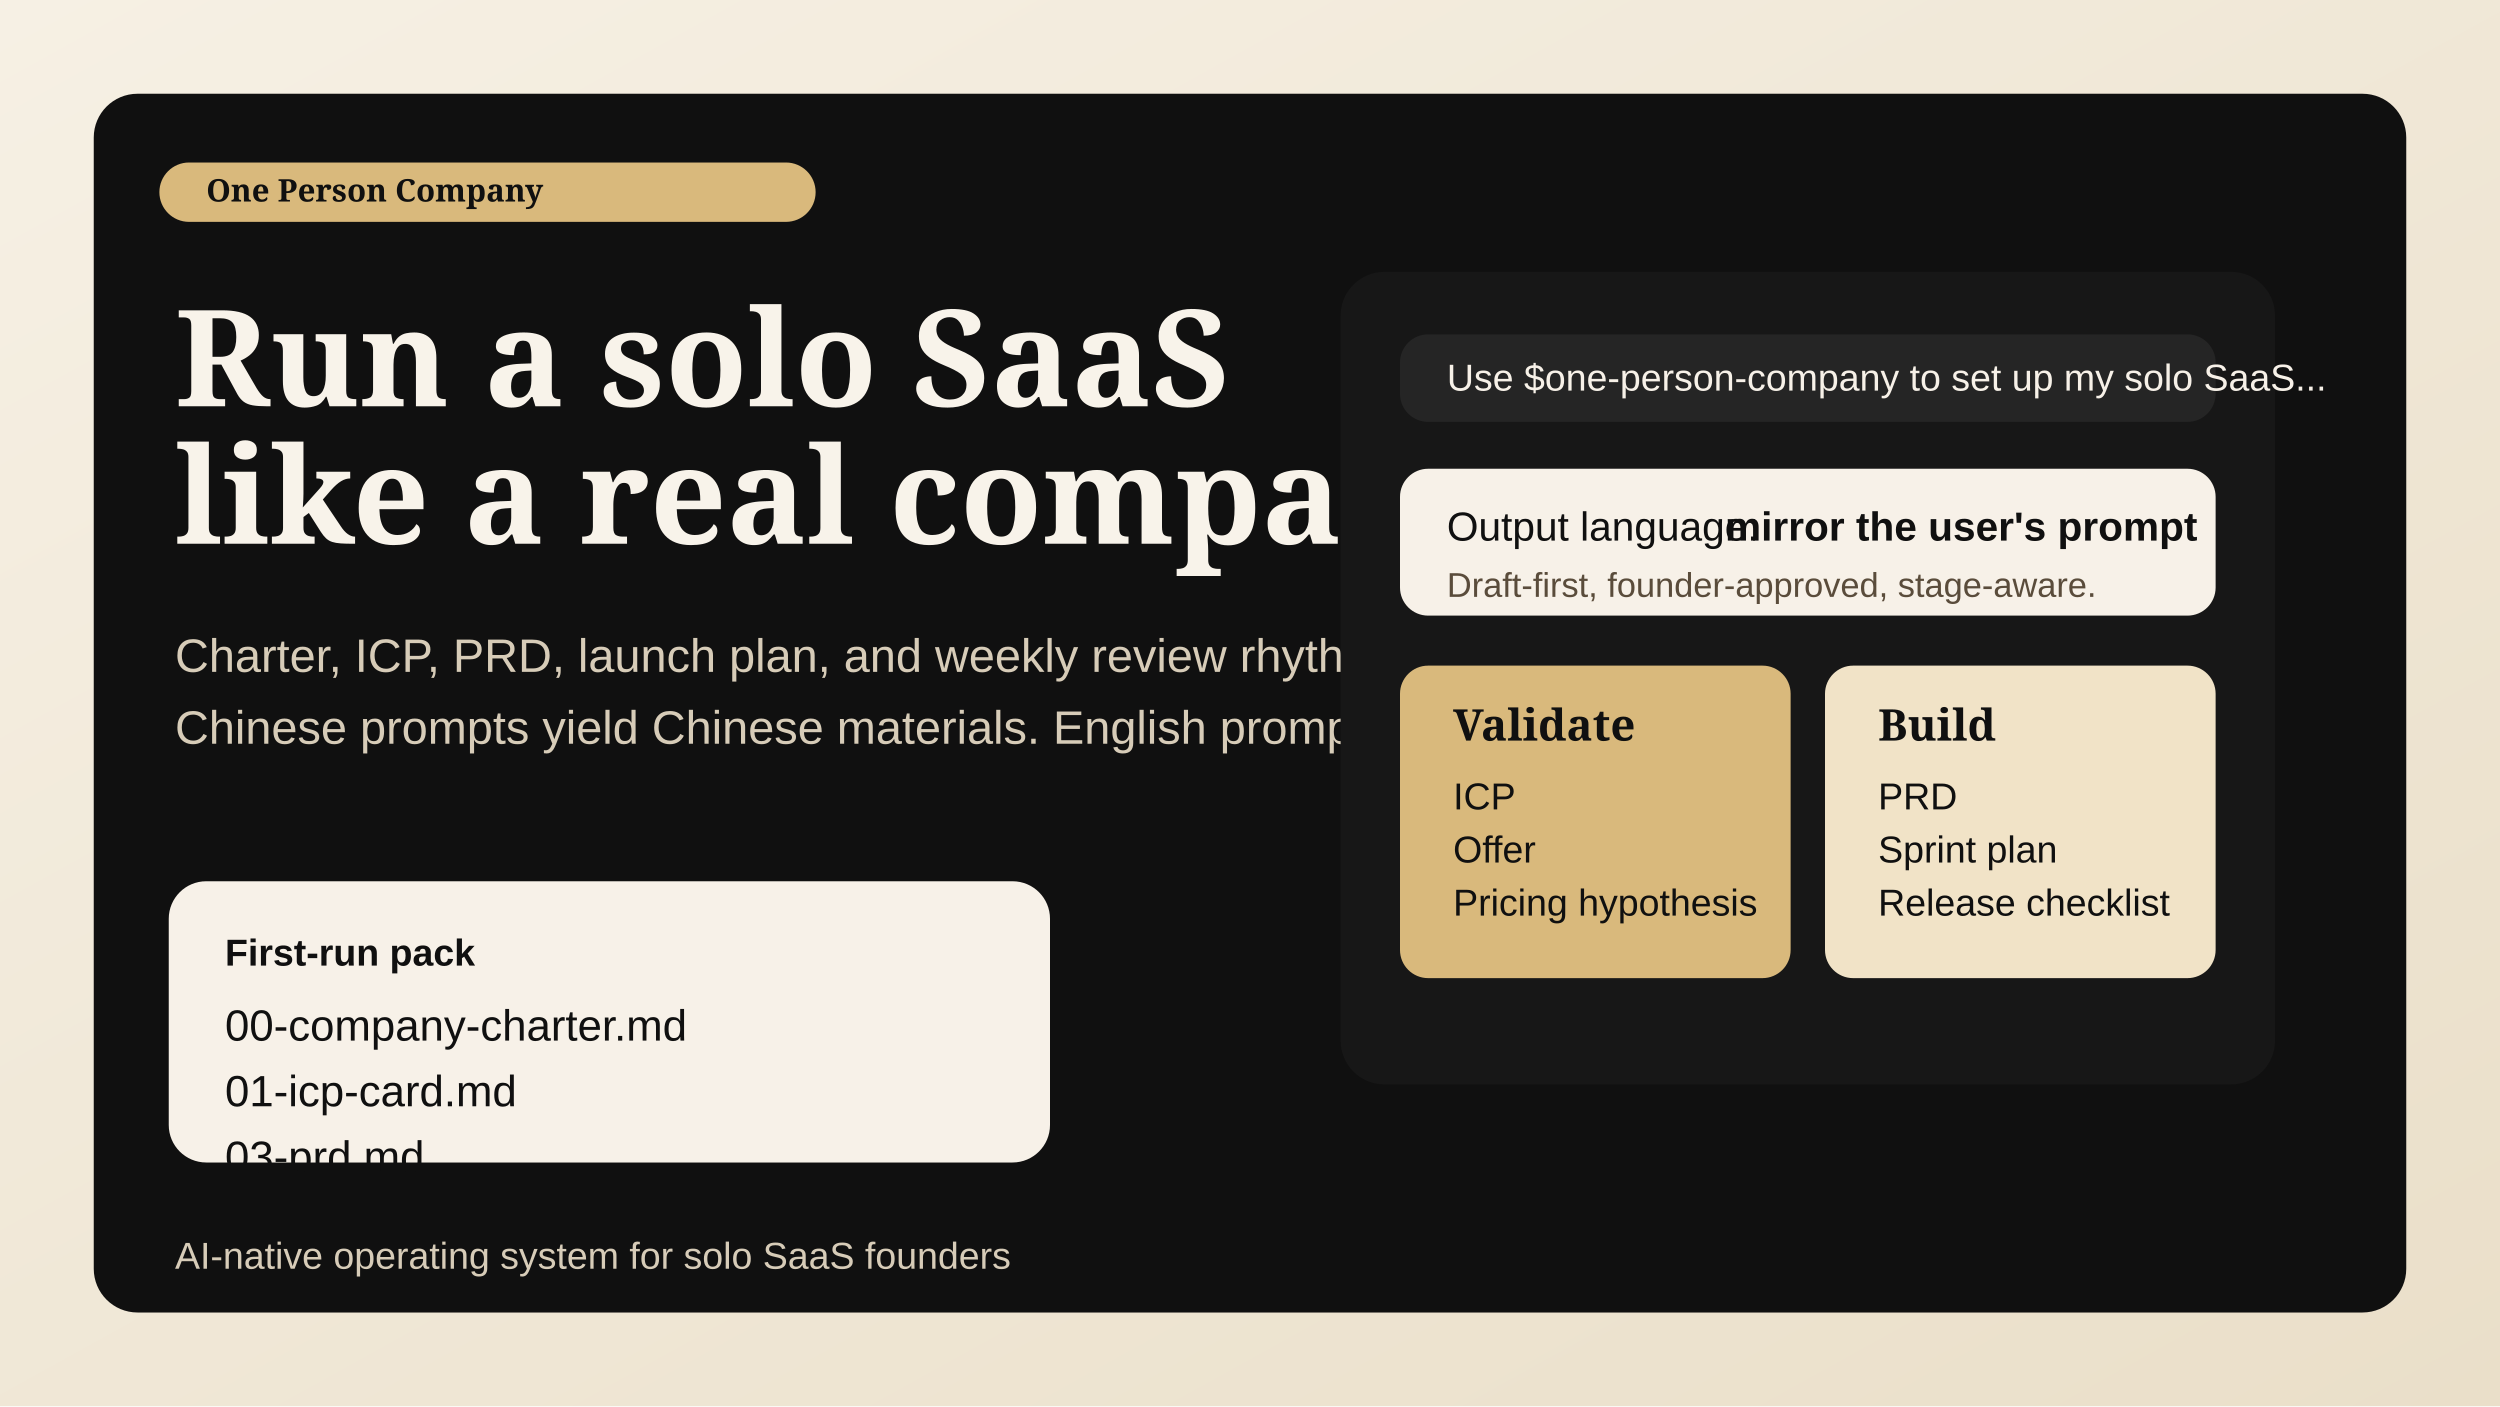
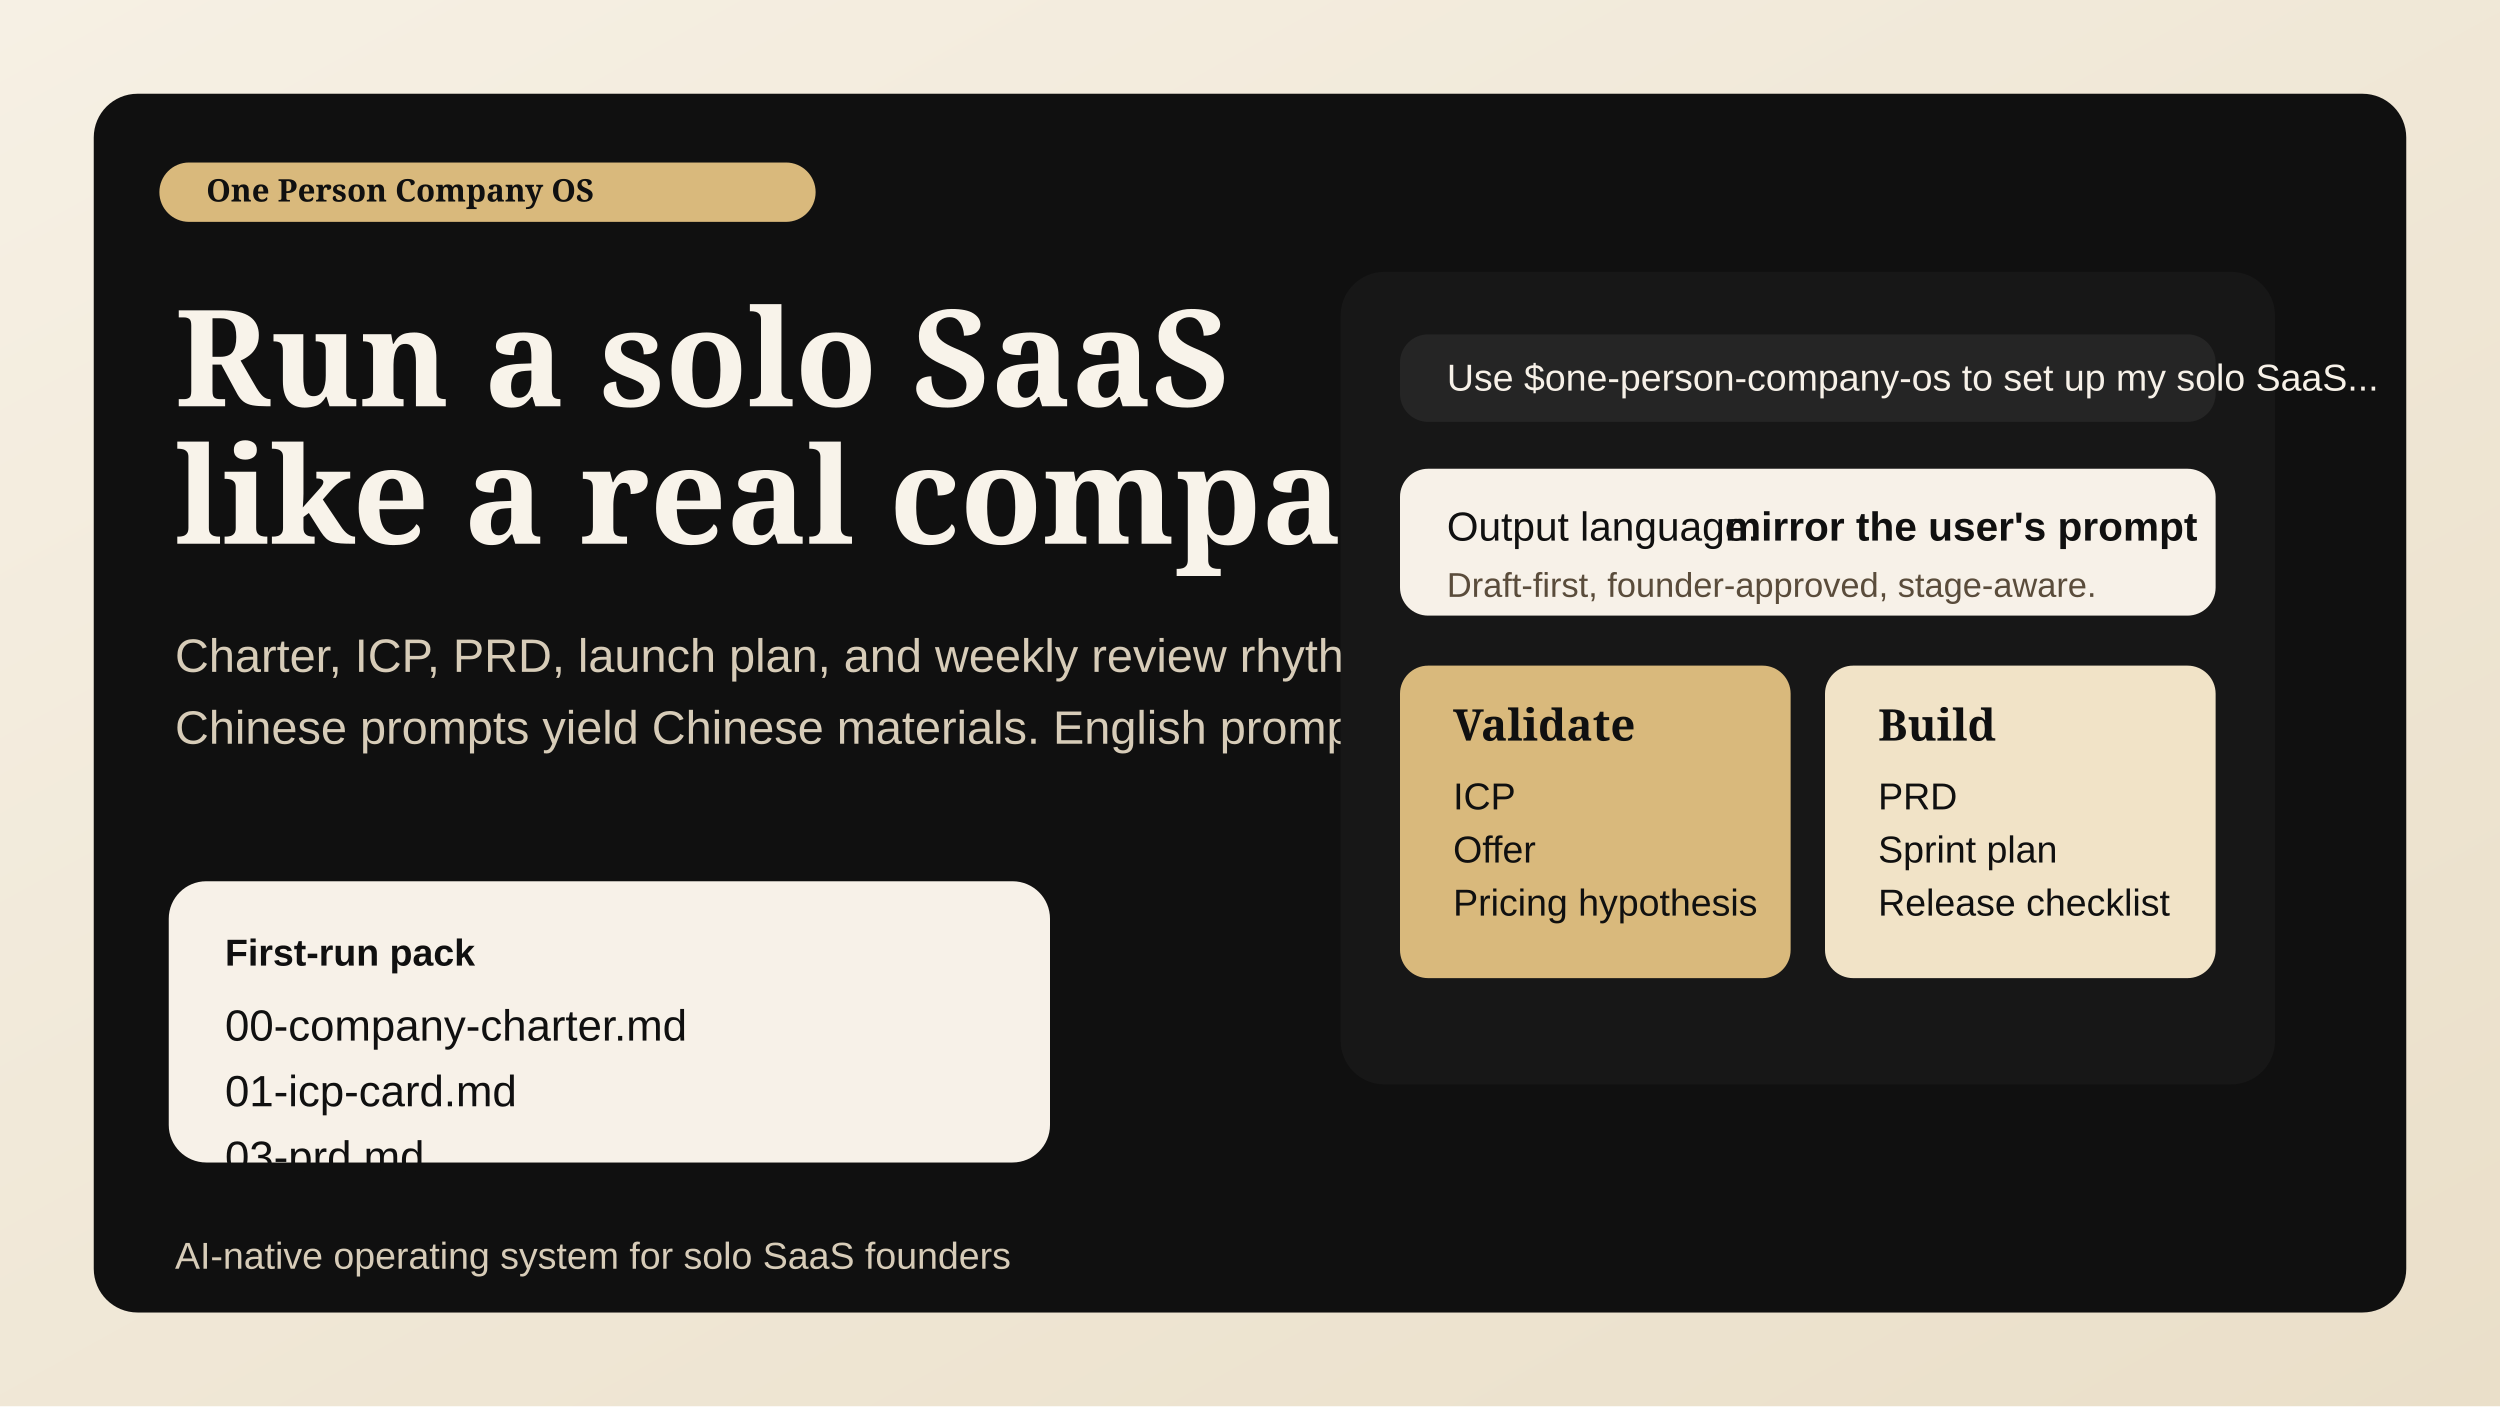
<svg xmlns="http://www.w3.org/2000/svg" viewBox="0 0 1600 900" role="img" aria-labelledby="title desc">
  <defs>
    <linearGradient id="bg" x1="0%" y1="0%" x2="100%" y2="100%">
      <stop offset="0%" stop-color="#f6f0e4" />
      <stop offset="100%" stop-color="#eadfc9" />
    </linearGradient>
  </defs>
  <rect width="1600" height="900" fill="url(#bg)" />
  <rect x="60" y="60" width="1480" height="780" rx="28" fill="#101010" />
  <rect x="102" y="104" width="420" height="38" rx="19" fill="#d9b97c" />
-   <text x="132" y="129" fill="#101010" font-family="Georgia, serif" font-size="20" font-weight="700">One Person Company</text>
+   <text x="132" y="129" fill="#101010" font-family="Georgia, serif" font-size="20" font-weight="700">One Person Company OS</text>
  <text x="112" y="260" fill="#f8f3ea" font-family="Georgia, serif" font-size="86" font-weight="700">Run a solo SaaS</text>
  <text x="112" y="348" fill="#f8f3ea" font-family="Georgia, serif" font-size="86" font-weight="700">like a real company.</text>
  <text x="112" y="430" fill="#d7ccb8" font-family="'Trebuchet MS', Arial, sans-serif" font-size="30">
    Charter, ICP, PRD, launch plan, and weekly review rhythm.
  </text>
  <text x="112" y="476" fill="#d7ccb8" font-family="'Trebuchet MS', Arial, sans-serif" font-size="30">
    Chinese prompts yield Chinese materials. English prompts yield English materials.
  </text>
  <rect x="108" y="564" width="564" height="180" rx="24" fill="#f7f1e8" />
  <text x="144" y="618" fill="#101010" font-family="'Trebuchet MS', Arial, sans-serif" font-size="24" font-weight="700">First-run pack</text>
  <text x="144" y="666" fill="#101010" font-family="'Trebuchet MS', Arial, sans-serif" font-size="28">00-company-charter.md</text>
  <text x="144" y="708" fill="#101010" font-family="'Trebuchet MS', Arial, sans-serif" font-size="28">01-icp-card.md</text>
  <text x="144" y="750" fill="#101010" font-family="'Trebuchet MS', Arial, sans-serif" font-size="28">03-prd.md</text>
  <rect x="858" y="174" width="598" height="520" rx="28" fill="#171717" />
  <rect x="896" y="214" width="522" height="56" rx="18" fill="#252525" />
-   <text x="926" y="250" fill="#f7f1e8" font-family="'Trebuchet MS', Arial, sans-serif" font-size="24">Use $one-person-company to set up my solo SaaS...</text>
+   <text x="926" y="250" fill="#f7f1e8" font-family="'Trebuchet MS', Arial, sans-serif" font-size="24">Use $one-person-company-os to set up my solo SaaS...</text>
  <rect x="896" y="300" width="522" height="94" rx="18" fill="#f7f1e8" />
  <text x="926" y="346" fill="#101010" font-family="'Trebuchet MS', Arial, sans-serif" font-size="26">Output language:</text>
  <text x="1104" y="346" fill="#101010" font-family="'Trebuchet MS', Arial, sans-serif" font-size="26" font-weight="700">mirror the user's prompt</text>
  <text x="926" y="382" fill="#5a4c3b" font-family="'Trebuchet MS', Arial, sans-serif" font-size="22">Draft-first, founder-approved, stage-aware.</text>
  <rect x="896" y="426" width="250" height="200" rx="18" fill="#d9b97c" />
  <text x="930" y="474" fill="#101010" font-family="Georgia, serif" font-size="28" font-weight="700">Validate</text>
  <text x="930" y="518" fill="#101010" font-family="'Trebuchet MS', Arial, sans-serif" font-size="24">ICP</text>
  <text x="930" y="552" fill="#101010" font-family="'Trebuchet MS', Arial, sans-serif" font-size="24">Offer</text>
  <text x="930" y="586" fill="#101010" font-family="'Trebuchet MS', Arial, sans-serif" font-size="24">Pricing hypothesis</text>
  <rect x="1168" y="426" width="250" height="200" rx="18" fill="#f1e3c7" />
  <text x="1202" y="474" fill="#101010" font-family="Georgia, serif" font-size="28" font-weight="700">Build</text>
  <text x="1202" y="518" fill="#101010" font-family="'Trebuchet MS', Arial, sans-serif" font-size="24">PRD</text>
  <text x="1202" y="552" fill="#101010" font-family="'Trebuchet MS', Arial, sans-serif" font-size="24">Sprint plan</text>
  <text x="1202" y="586" fill="#101010" font-family="'Trebuchet MS', Arial, sans-serif" font-size="24">Release checklist</text>
  <text x="112" y="812" fill="#d7ccb8" font-family="'Trebuchet MS', Arial, sans-serif" font-size="24">AI-native operating system for solo SaaS founders</text>
</svg>
